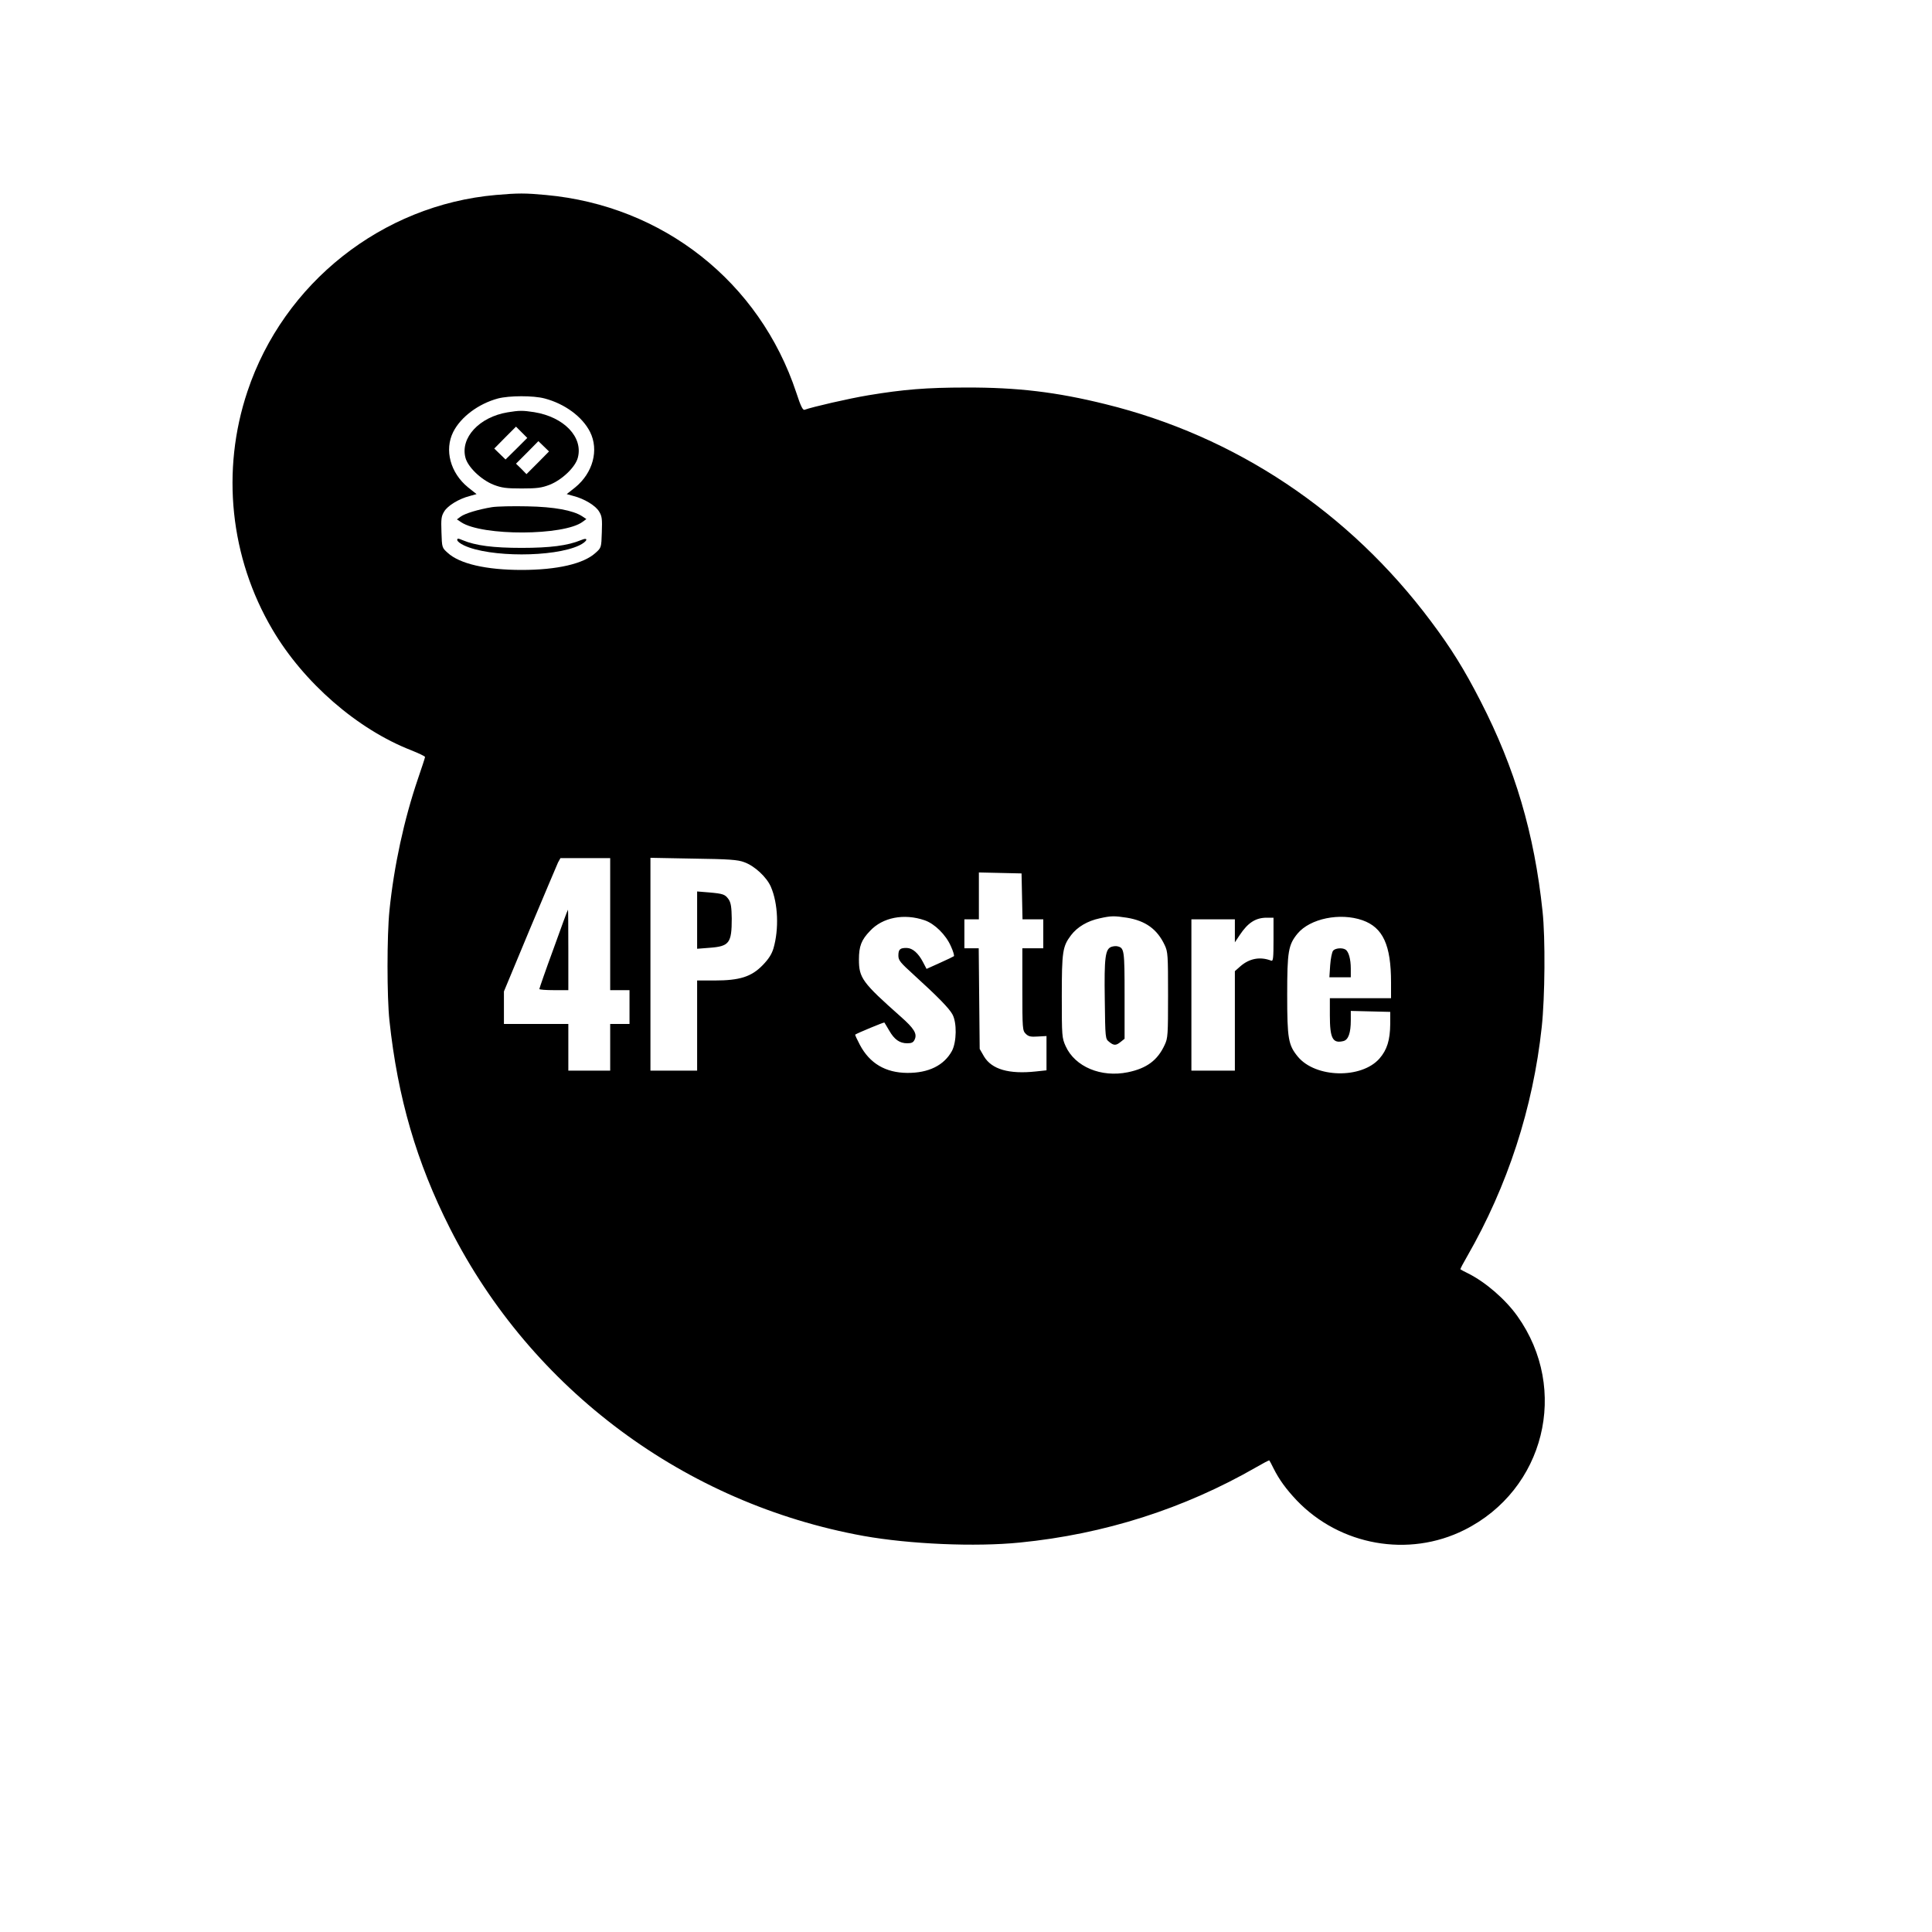
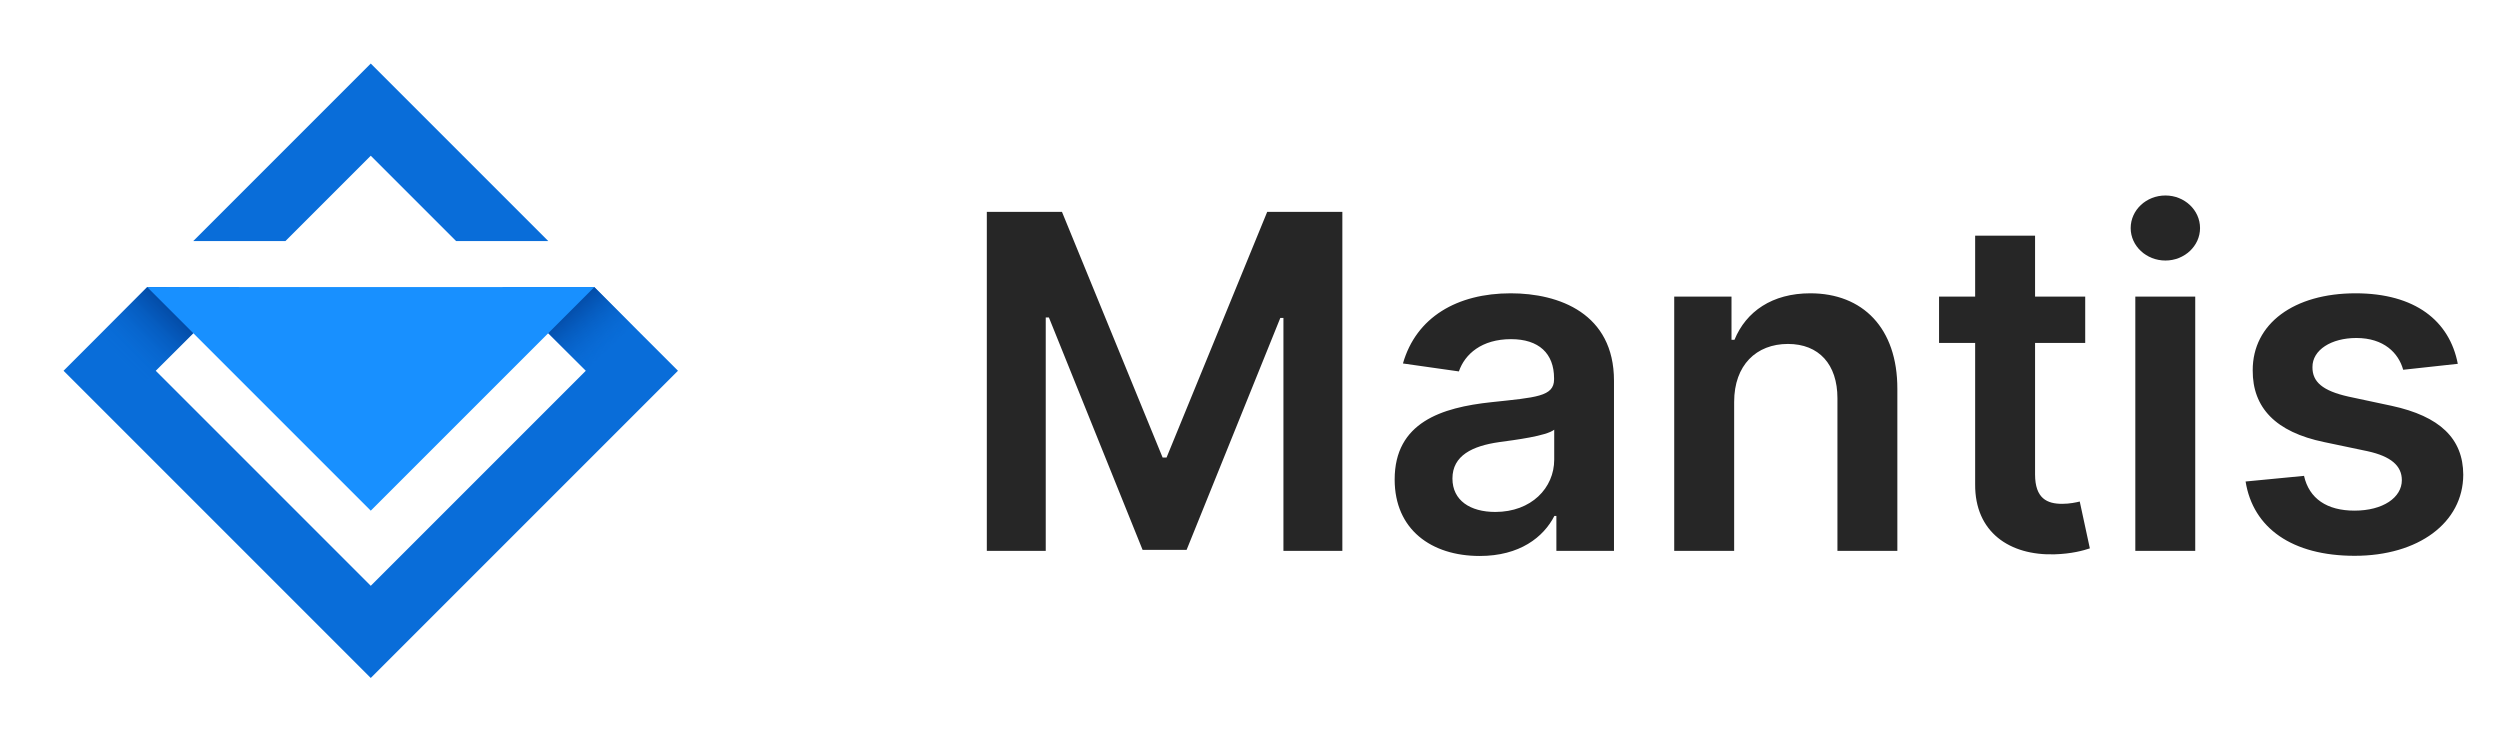
- <svg xmlns="http://www.w3.org/2000/svg" version="1.0" width="1200pt" height="1200pt" viewBox="0 0 1200 1200" preserveAspectRatio="xMidYMid meet">
-   <g transform="translate(0,1200) scale(0.1,-0.1)" fill="#000000" stroke="none">
-     <path d="M3080 10789 c-706 -62 -1318 -546 -1543 -1220 -165 -492 -108 -1033 155 -1479 194 -330 528 -620 862 -750 47 -19 86 -37 86 -42 0 -4 -20 -65 -44 -135 -86 -252 -149 -542 -177 -818 -16 -156 -16 -538 0 -685 51 -477 168 -879 376 -1290 507 -1001 1460 -1709 2569 -1910 286 -51 694 -69 971 -41 525 52 1019 210 1468 468 43 25 79 44 81 42 2 -2 14 -24 26 -49 35 -70 78 -129 144 -199 269 -281 695 -357 1041 -184 499 249 654 873 330 1328 -74 104 -196 210 -305 265 -25 12 -47 24 -49 26 -2 2 17 38 42 81 251 437 409 921 463 1424 20 185 23 553 5 719 -51 483 -171 889 -385 1305 -102 199 -183 329 -309 497 -508 679 -1212 1149 -2022 1348 -303 75 -546 104 -865 103 -245 0 -389 -12 -606 -48 -121 -20 -350 -73 -396 -90 -11 -5 -24 20 -52 106 -228 688 -828 1162 -1556 1228 -128 12 -172 12 -310 0z m303 -1264 c125 -33 234 -113 282 -208 56 -112 18 -254 -92 -344 l-53 -42 43 -12 c66 -17 136 -59 158 -96 18 -29 20 -46 17 -129 -3 -95 -3 -96 -39 -128 -74 -68 -239 -106 -459 -106 -220 0 -385 38 -459 106 -36 32 -36 33 -39 128 -3 83 -1 100 17 129 22 37 92 79 158 96 l43 12 -53 42 c-110 90 -148 232 -92 344 47 93 156 175 278 208 69 18 219 19 290 0z m407 -3265 l0 -410 60 0 60 0 0 -105 0 -105 -60 0 -60 0 0 -145 0 -145 -130 0 -130 0 0 145 0 145 -200 0 -200 0 0 101 0 101 161 387 c89 212 168 398 175 414 l15 27 154 0 155 0 0 -410z m832 385 c65 -23 140 -93 166 -153 45 -104 51 -263 16 -383 -11 -36 -30 -66 -67 -104 -70 -72 -143 -95 -298 -95 l-109 0 0 -280 0 -280 -145 0 -145 0 0 661 0 661 268 -5 c219 -3 275 -7 314 -22z m1726 -212 l3 -143 64 0 65 0 0 -90 0 -90 -65 0 -65 0 0 -255 c0 -245 1 -256 21 -276 17 -17 31 -20 75 -17 l54 3 0 -107 0 -106 -66 -7 c-167 -18 -274 13 -322 93 l-27 47 -3 313 -3 312 -45 0 -44 0 0 90 0 90 45 0 45 0 0 145 0 146 133 -3 132 -3 3 -142z m-605 -149 c62 -21 132 -90 163 -161 14 -30 22 -58 19 -62 -4 -3 -43 -22 -88 -42 l-82 -37 -22 42 c-29 56 -65 87 -100 88 -42 1 -53 -8 -53 -47 0 -30 11 -43 98 -122 144 -131 218 -206 238 -244 28 -51 26 -170 -3 -226 -49 -90 -145 -138 -278 -137 -135 1 -233 59 -294 174 -18 34 -31 62 -29 64 15 10 179 78 181 75 2 -2 15 -25 30 -50 32 -56 65 -79 112 -79 27 0 38 5 46 23 17 36 -3 69 -87 143 -238 211 -259 240 -259 354 0 83 15 122 69 178 78 84 211 110 339 66z m1256 16 c117 -19 189 -72 235 -170 20 -42 21 -62 21 -310 0 -248 -1 -268 -21 -310 -44 -96 -112 -146 -229 -170 -166 -34 -328 34 -386 162 -23 51 -24 61 -24 308 0 282 5 312 58 382 39 51 102 88 177 104 71 16 91 16 169 4z m1464 -16 c127 -45 177 -154 177 -386 l0 -98 -190 0 -190 0 0 -107 c0 -144 18 -176 85 -159 30 8 45 51 45 128 l0 59 123 -3 122 -3 0 -75 c-1 -101 -20 -161 -67 -215 -112 -127 -397 -121 -507 12 -59 72 -66 111 -66 383 0 271 7 311 64 381 78 94 264 132 404 83z m-553 -120 c0 -114 -2 -135 -14 -131 -69 27 -136 14 -192 -35 l-34 -30 0 -309 0 -309 -135 0 -135 0 0 470 0 470 135 0 135 0 0 -72 0 -71 30 45 c51 77 99 108 168 108 l42 0 0 -136z" />
-     <path d="M3153 9439 c-176 -29 -295 -158 -262 -282 15 -58 97 -137 175 -168 50 -19 77 -23 174 -23 97 0 124 4 174 23 78 31 160 110 175 168 34 128 -86 253 -271 283 -72 11 -92 11 -165 -1z m55 -226 l-68 -67 -35 34 -35 34 67 68 68 68 35 -35 35 -35 -67 -67z m132 -88 l-70 -70 -32 33 -33 32 70 70 69 70 33 -32 33 -32 -70 -71z" />
-     <path d="M3056 8850 c-85 -14 -168 -39 -195 -59 l-23 -17 27 -18 c131 -86 638 -84 754 3 l23 17 -27 18 c-56 36 -172 58 -340 61 -88 2 -186 0 -219 -5z" />
-     <path d="M2840 8646 c0 -8 19 -23 43 -34 158 -74 556 -74 714 0 53 25 62 55 11 33 -82 -34 -192 -48 -368 -48 -176 0 -286 14 -367 48 -28 12 -33 12 -33 1z" />
-     <path d="M3438 6107 c-49 -133 -88 -246 -88 -250 0 -4 41 -7 90 -7 l90 0 0 250 c0 138 -1 250 -2 250 -2 0 -42 -109 -90 -243z" />
-     <path d="M4330 6285 l0 -178 76 6 c124 9 139 29 139 182 -1 69 -5 96 -18 117 -23 33 -33 37 -123 45 l-74 6 0 -178z" />
-     <path d="M6903 6119 c-38 -14 -45 -65 -41 -327 3 -242 3 -244 27 -263 29 -24 43 -24 72 0 l24 19 0 270 c0 280 -2 294 -43 304 -10 3 -27 1 -39 -3z" />
-     <path d="M8280 6095 c-7 -9 -15 -49 -18 -90 l-5 -75 67 0 66 0 0 54 c0 58 -13 106 -33 118 -20 13 -64 9 -77 -7z" />
-   </g>
+ <svg xmlns="http://www.w3.org/2000/svg" width="118" height="35" viewBox="0 0 118 35" fill="none">
+   <path d="M4.636 15.864L6.948 13.552L6.95 13.55H11.301L9.57 15.281L9.123 15.727L7.35 17.5L7.57 17.72L17.5 27.65L27.65 17.5L25.877 15.727L25.752 15.602L23.699 13.55H28.05L28.052 13.552L29.864 15.364L32 17.5L17.5 32L3 17.5L4.636 15.864ZM17.5 3L25.878 11.378H21.528L17.5 7.35L13.472 11.378H9.122L17.5 3Z" fill="#096dd9" />
+   <path d="M7.35 17.5L9.123 15.727L9.57 15.28L7.839 13.55H6.95L6.948 13.552L4.636 15.864L6.855 18.073L7.35 17.5Z" fill="url(#paint0_linear)" />
+   <path d="M25.877 15.727L27.65 17.5L27.474 17.675L27.475 17.676L29.864 15.364L28.052 13.552L28.05 13.55H27.874L25.752 15.602L25.877 15.727Z" fill="url(#paint1_linear)" />
+   <path d="M6.945 13.55L6.948 13.552L9.123 15.727L17.5 24.104L28.054 13.55H6.945Z" fill="#1890ff" />
+   <path d="M46.578 10V26H49.359V14.984H49.508L53.93 25.953H56.008L60.43 15.008H60.578V26H63.359V10H59.812L55.062 21.594H54.875L50.125 10H46.578ZM69.844 26.242C71.727 26.242 72.852 25.359 73.367 24.352H73.461V26H76.18V17.969C76.18 14.797 73.594 13.844 71.305 13.844C68.781 13.844 66.844 14.969 66.219 17.156L68.859 17.531C69.141 16.711 69.938 16.008 71.32 16.008C72.633 16.008 73.352 16.68 73.352 17.859V17.906C73.352 18.719 72.5 18.758 70.383 18.984C68.055 19.234 65.828 19.93 65.828 22.633C65.828 24.992 67.555 26.242 69.844 26.242ZM70.578 24.164C69.398 24.164 68.555 23.625 68.555 22.586C68.555 21.5 69.5 21.047 70.766 20.867C71.508 20.766 72.992 20.578 73.359 20.281V21.695C73.359 23.031 72.281 24.164 70.578 24.164ZM81.852 18.969C81.852 17.234 82.898 16.234 84.391 16.234C85.852 16.234 86.727 17.195 86.727 18.797V26H89.555V18.359C89.562 15.484 87.922 13.844 85.445 13.844C83.648 13.844 82.414 14.703 81.867 16.039H81.727V14H79.023V26H81.852V18.969ZM98.422 14H96.055V11.125H93.227V14H91.523V16.188H93.227V22.859C93.211 25.117 94.852 26.227 96.977 26.164C97.781 26.141 98.336 25.984 98.641 25.883L98.164 23.672C98.008 23.711 97.688 23.781 97.336 23.781C96.625 23.781 96.055 23.531 96.055 22.391V16.188H98.422V14ZM100.787 26H103.615V14H100.787V26ZM102.209 12.297C103.107 12.297 103.842 11.609 103.842 10.766C103.842 9.914 103.107 9.227 102.209 9.227C101.303 9.227 100.568 9.914 100.568 10.766C100.568 11.609 101.303 12.297 102.209 12.297ZM116.008 17.172C115.617 15.141 113.992 13.844 111.18 13.844C108.289 13.844 106.32 15.266 106.328 17.484C106.32 19.234 107.398 20.391 109.703 20.867L111.75 21.297C112.852 21.539 113.367 21.984 113.367 22.664C113.367 23.484 112.477 24.102 111.133 24.102C109.836 24.102 108.992 23.539 108.75 22.461L105.992 22.727C106.344 24.93 108.195 26.234 111.141 26.234C114.141 26.234 116.258 24.68 116.266 22.406C116.258 20.695 115.156 19.648 112.891 19.156L110.844 18.719C109.625 18.445 109.141 18.023 109.148 17.328C109.141 16.516 110.039 15.953 111.219 15.953C112.523 15.953 113.211 16.664 113.43 17.453L116.008 17.172Z" fill="#000" fill-opacity="0.85" />
+   <defs>
+     <linearGradient id="paint0_linear" x1="8.625" y1="14.089" x2="5.567" y2="17.147" gradientUnits="userSpaceOnUse">
+       <stop stop-color="#003a8c" />
+       <stop offset="0.964" stop-color="#096dd9" stop-opacity="0" />
+     </linearGradient>
+     <linearGradient id="paint1_linear" x1="26.267" y1="14.128" x2="28.74" y2="16.938" gradientUnits="userSpaceOnUse">
+       <stop stop-color="#003a8c" />
+       <stop offset="1" stop-color="#096dd9" stop-opacity="0" />
+     </linearGradient>
+   </defs>
</svg>
